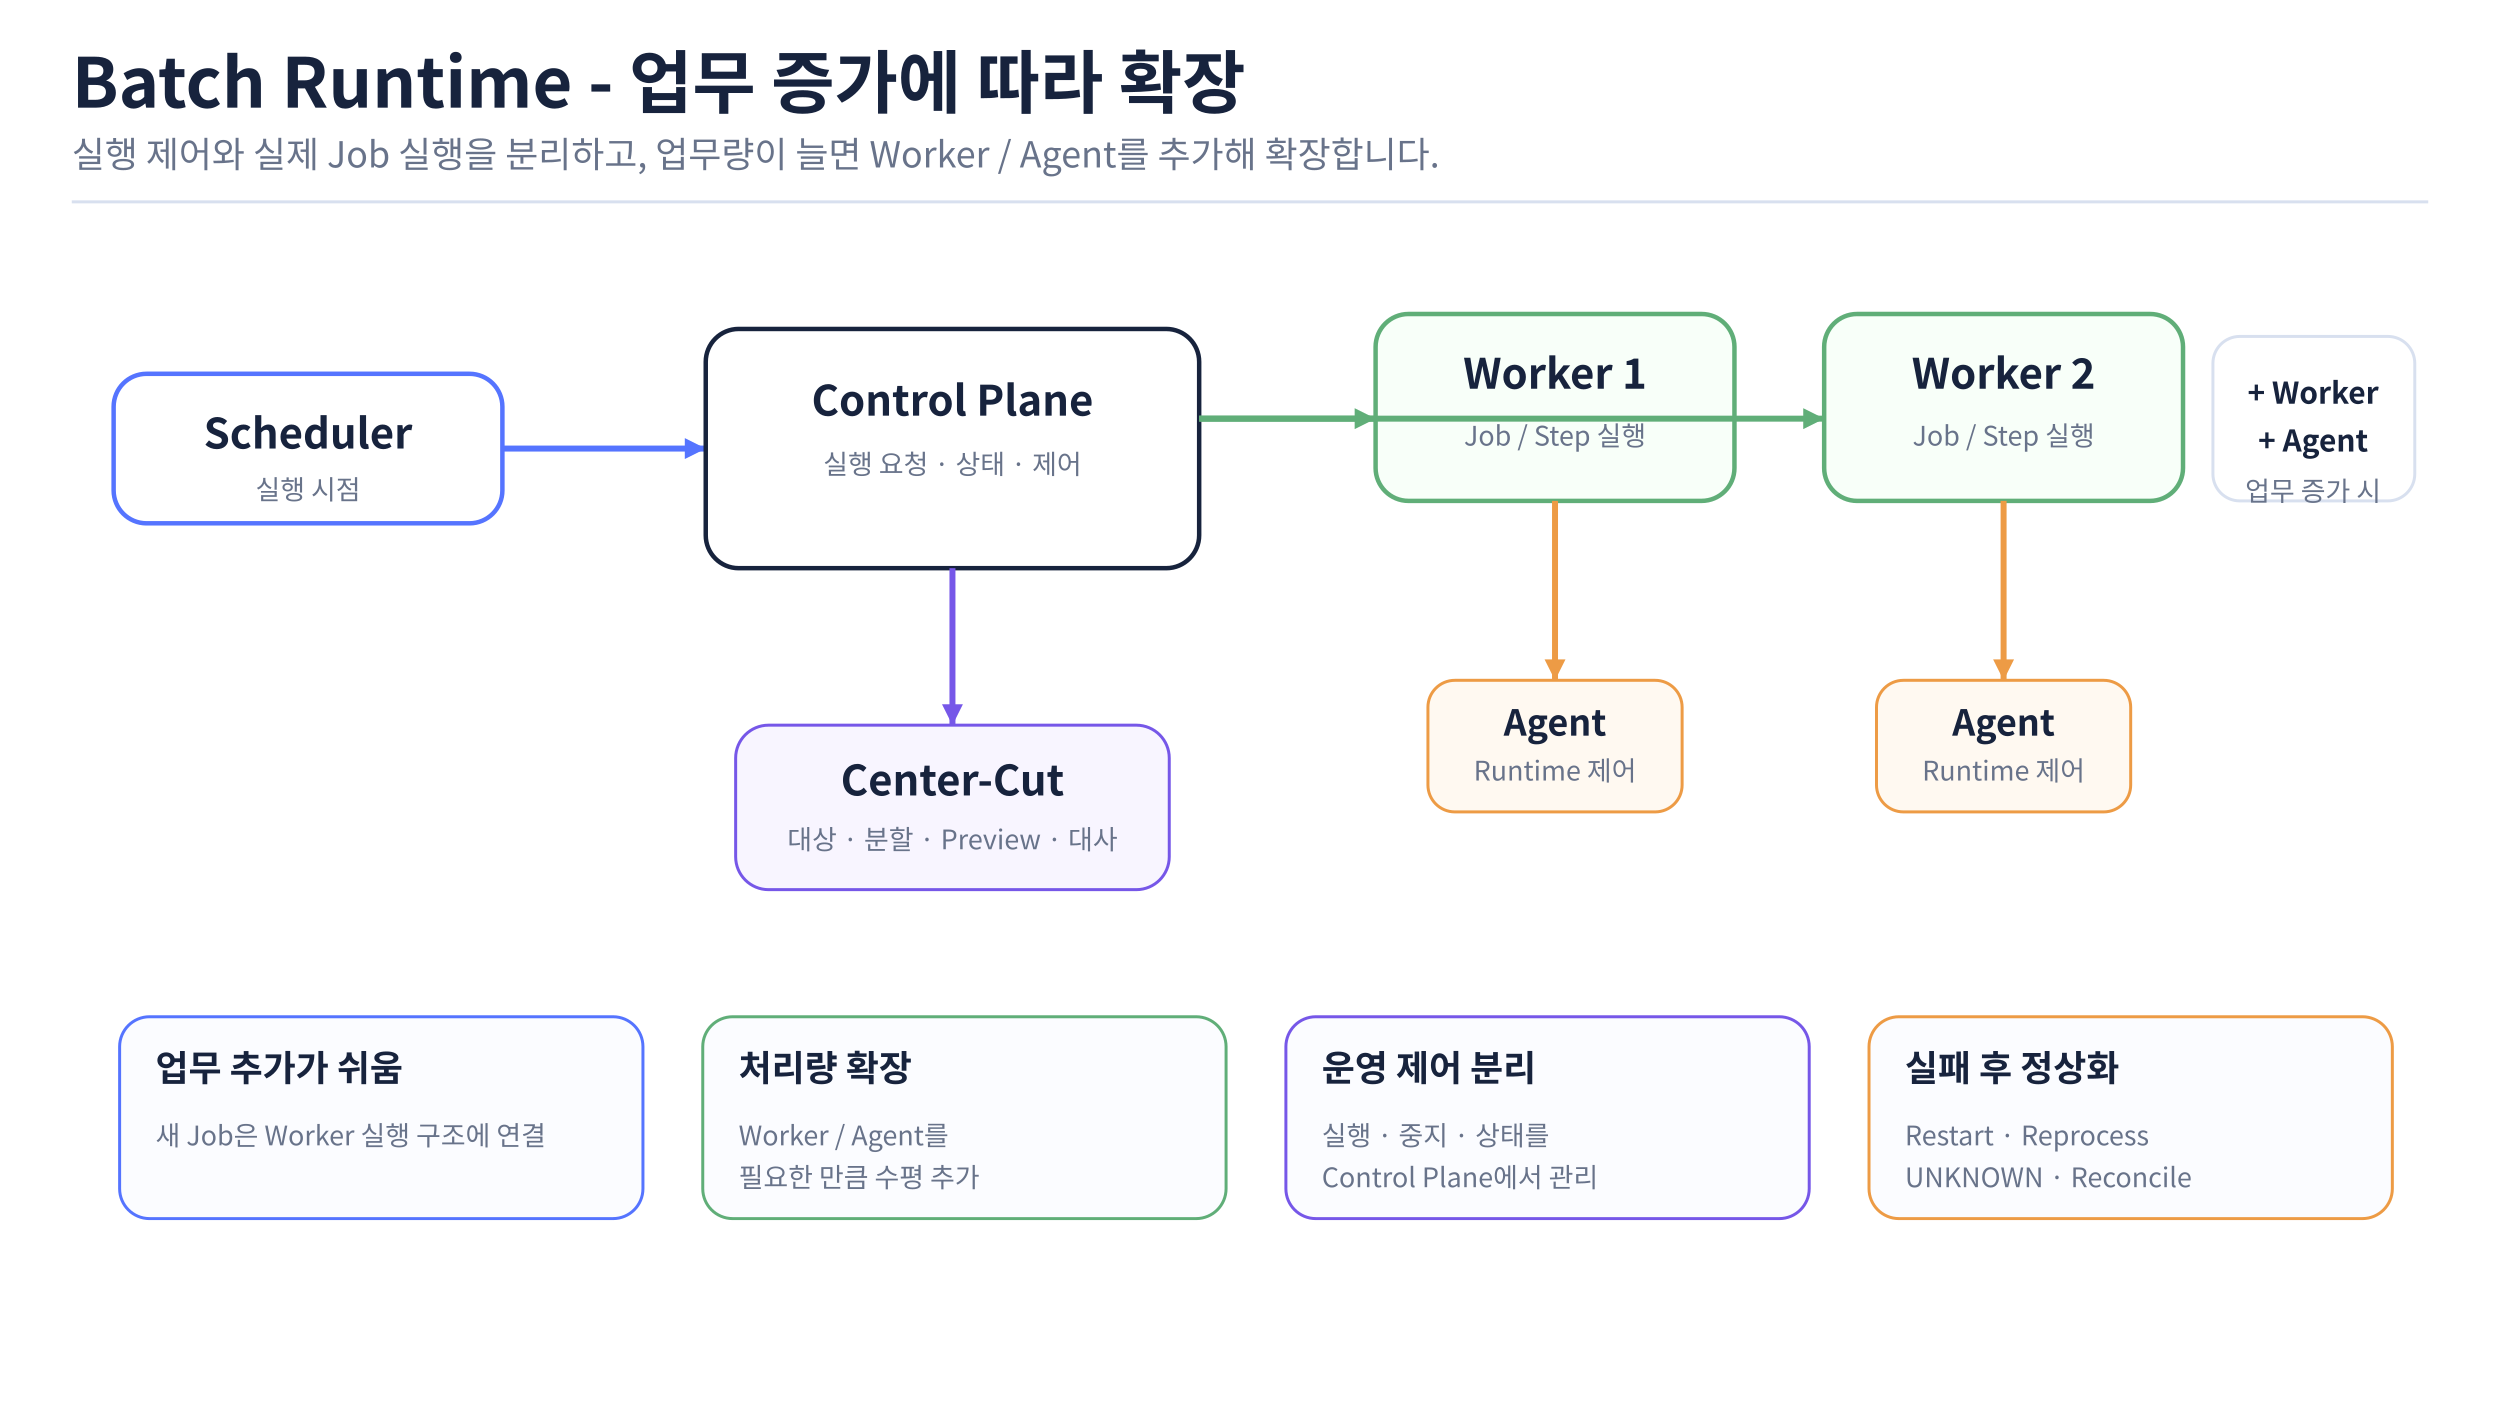
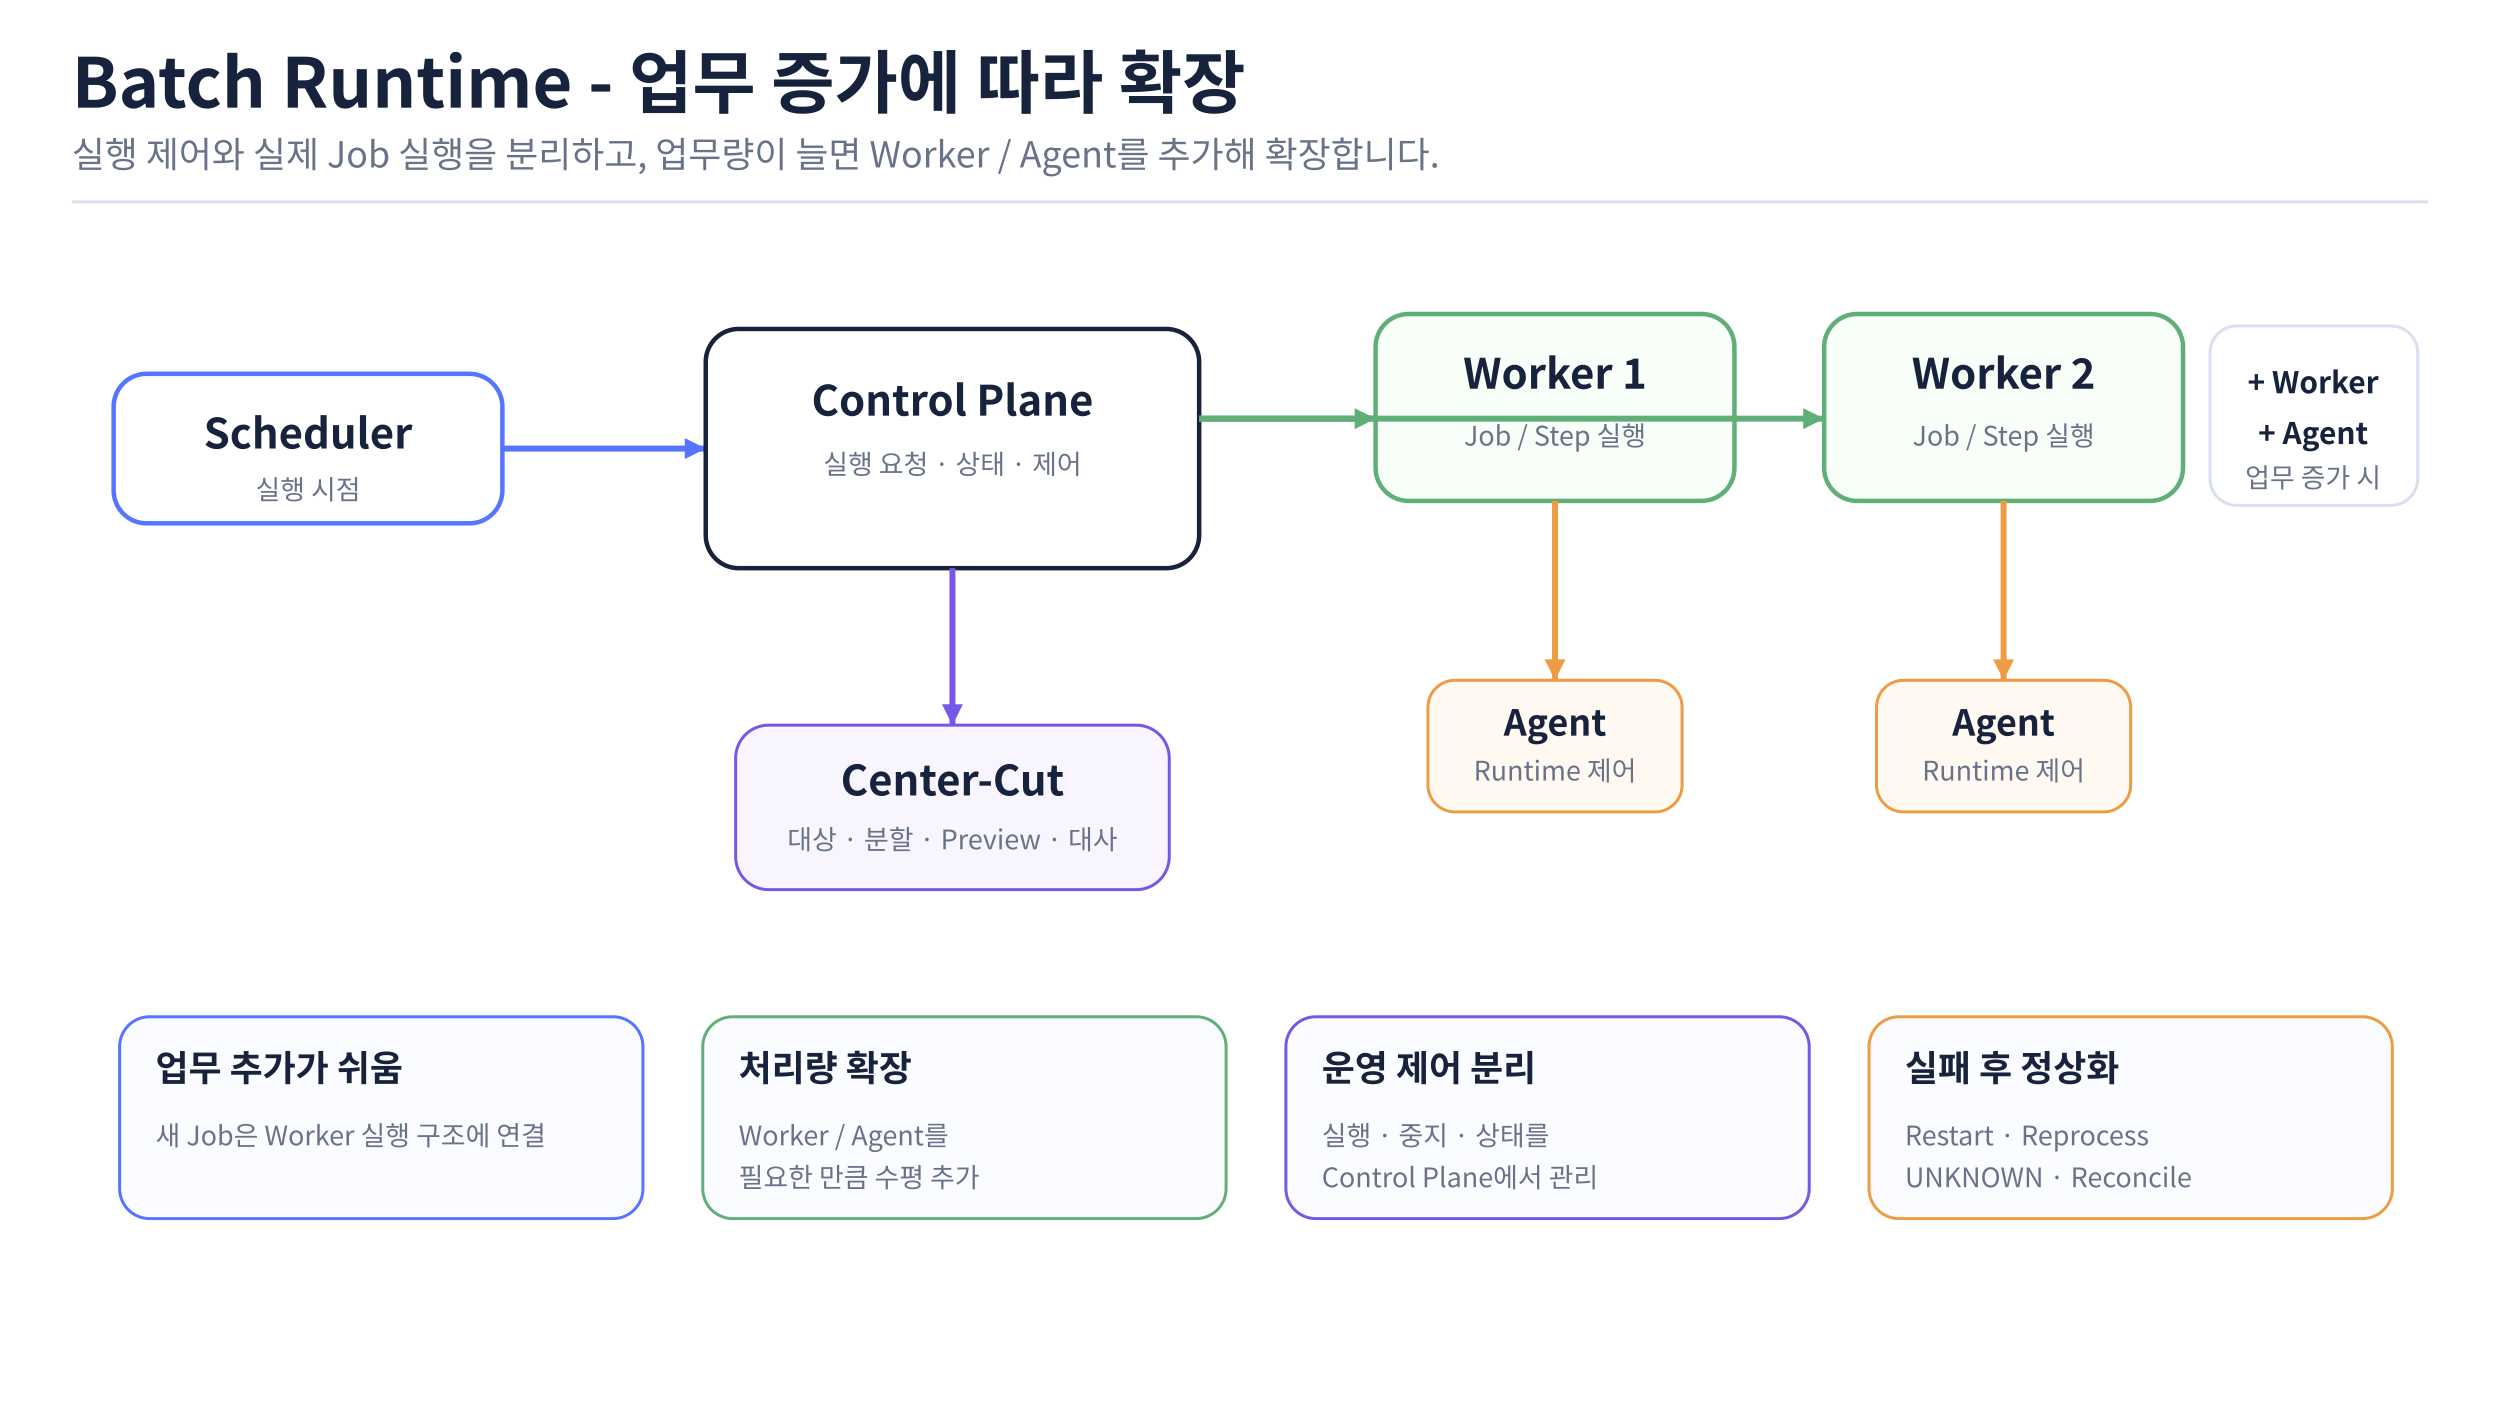
<svg xmlns="http://www.w3.org/2000/svg" width="1672" height="941" viewBox="0 0 1672 941">
  <rect width="1672" height="941" fill="#fff" />
  <style>text{font-family:"Noto Sans CJK KR",sans-serif; fill:#17233D}.h1{font-size:46px;font-weight:800}.sub{font-size:24px;fill:#68738A}.h2{font-size:28px;font-weight:800}.h3{font-size:24px;font-weight:700}.body{font-size:21px}.small{font-size:18px;fill:#68738A}.label{font-size:20px;font-weight:700}</style>
  <text x="48" y="72" class="h1">Batch Runtime - 업무 증가에 따라 확장</text>
  <text x="48" y="112" class="sub">실행 제어와 실제 Job 실행을 분리하고, 업무량이 늘면 Worker / Agent를 추가해 확장합니다.</text>
  <line x1="48" y1="135" x2="1624" y2="135" stroke="#D8E0EF" stroke-width="2" />
  <rect x="76" y="250" width="260" height="100" rx="22" fill="#fff" stroke="#5574FF" stroke-width="3" />
  <text x="206" y="300" class="h2" text-anchor="middle" fill="#5574FF">Scheduler</text>
  <text x="206" y="334" class="small" text-anchor="middle">실행 시점</text>
  <line x1="336" y1="300" x2="472" y2="300" stroke="#5574FF" stroke-width="4" />
  <polygon points="472,300 458.0,293.0 458.0,307.0" fill="#5574FF" />
  <rect x="472" y="220" width="330" height="160" rx="22" fill="#fff" stroke="#17233D" stroke-width="3" />
  <text x="637" y="278" class="h2" text-anchor="middle">Control Plane</text>
  <text x="637" y="317" class="small" text-anchor="middle">실행 요청 · 상태 · 제어</text>
  <line x1="637" y1="380" x2="637" y2="485" stroke="#7657E8" stroke-width="4" />
  <polygon points="637,485 644.0,471.0 630.0,471.0" fill="#7657E8" />
  <rect x="492" y="485" width="290" height="110" rx="22" fill="#F8F5FF" stroke="#7657E8" stroke-width="2" />
  <text x="637" y="532" class="h2" text-anchor="middle" fill="#7657E8">Center-Cut</text>
  <text x="637" y="568" class="small" text-anchor="middle">대상 · 분할 · Preview · 대사</text>
  <line x1="802" y1="280" x2="920" y2="280" stroke="#60AE78" stroke-width="4" />
  <polygon points="920,280 906.0,273.0 906.0,287.0" fill="#60AE78" />
  <rect x="920" y="210" width="240" height="125" rx="22" fill="#F8FFF9" stroke="#60AE78" stroke-width="3" />
  <text x="1040" y="260" class="h2" text-anchor="middle" fill="#60AE78">Worker 1</text>
  <text x="1040" y="298" class="small" text-anchor="middle">Job / Step 실행</text>
  <line x1="1040" y1="335" x2="1040" y2="455" stroke="#ED9B45" stroke-width="4" />
  <polygon points="1040,455 1047.0,441.0 1033.0,441.0" fill="#ED9B45" />
  <rect x="955" y="455" width="170" height="88" rx="18" fill="#FFF9F1" stroke="#ED9B45" stroke-width="2" />
  <text x="1040" y="492" class="h3" text-anchor="middle" fill="#ED9B45">Agent</text>
  <text x="1040" y="522" class="small" text-anchor="middle">Runtime 제어</text>
  <line x1="802" y1="280" x2="1220" y2="280" stroke="#60AE78" stroke-width="4" />
  <polygon points="1220,280 1206.0,273.0 1206.0,287.0" fill="#60AE78" />
  <rect x="1220" y="210" width="240" height="125" rx="22" fill="#F8FFF9" stroke="#60AE78" stroke-width="3" />
  <text x="1340" y="260" class="h2" text-anchor="middle" fill="#60AE78">Worker 2</text>
  <text x="1340" y="298" class="small" text-anchor="middle">Job / Step 실행</text>
  <line x1="1340" y1="335" x2="1340" y2="455" stroke="#ED9B45" stroke-width="4" />
  <polygon points="1340,455 1347.0,441.0 1333.0,441.0" fill="#ED9B45" />
  <rect x="1255" y="455" width="170" height="88" rx="18" fill="#FFF9F1" stroke="#ED9B45" stroke-width="2" />
  <text x="1340" y="492" class="h3" text-anchor="middle" fill="#ED9B45">Agent</text>
  <text x="1340" y="522" class="small" text-anchor="middle">Runtime 제어</text>
-   <rect x="1480" y="225" width="135" height="110" rx="18" fill="#fff" stroke="#D8E0EF" stroke-width="2" />
-   <text x="1547" y="270" class="label" text-anchor="middle" fill="#60AE78">+ Worker</text>
-   <text x="1547" y="302" class="label" text-anchor="middle" fill="#ED9B45">+ Agent</text>
-   <text x="1547" y="335" class="small" text-anchor="middle">업무 증가 시</text>
+   <rect x="1478" y="218" width="139" height="120" rx="18" fill="#fff" stroke="#D8E0EF" stroke-width="2" />
+   <text x="1547" y="263" class="label" text-anchor="middle" fill="#60AE78">+ Worker</text>
+   <text x="1547" y="297" class="label" text-anchor="middle" fill="#ED9B45">+ Agent</text>
+   <text x="1547" y="326" class="small" text-anchor="middle">업무 증가 시</text>
  <rect x="80" y="680" width="350" height="135" rx="20" fill="#FBFCFF" stroke="#5574FF" stroke-width="2" />
  <text x="104" y="723" class="h3" text-anchor="start" fill="#5574FF">업무 추가가 쉬움</text>
  <text x="104" y="766" class="small" text-anchor="start">새 Job은 Worker 실행 구조에 연결</text>
  <rect x="470" y="680" width="350" height="135" rx="20" fill="#FBFCFF" stroke="#60AE78" stroke-width="2" />
  <text x="494" y="723" class="h3" text-anchor="start" fill="#60AE78">처리량 확장</text>
  <text x="494" y="766" class="small" text-anchor="start">Worker / Agent를</text>
  <text x="494" y="794" class="small" text-anchor="start">필요한 만큼 수평 추가</text>
  <rect x="860" y="680" width="350" height="135" rx="20" fill="#FBFCFF" stroke="#7657E8" stroke-width="2" />
  <text x="884" y="723" class="h3" text-anchor="start" fill="#7657E8">운영 제어 분리</text>
  <text x="884" y="766" class="small" text-anchor="start">실행 · 중지 · 상태를</text>
  <text x="884" y="794" class="small" text-anchor="start">Control Plane에서 관리</text>
  <rect x="1250" y="680" width="350" height="135" rx="20" fill="#FBFCFF" stroke="#ED9B45" stroke-width="2" />
  <text x="1274" y="723" class="h3" text-anchor="start" fill="#ED9B45">실패 후 정상화</text>
  <text x="1274" y="766" class="small" text-anchor="start">Restart · Reprocess</text>
  <text x="1274" y="794" class="small" text-anchor="start">UNKNOWN · Reconcile</text>
</svg>
